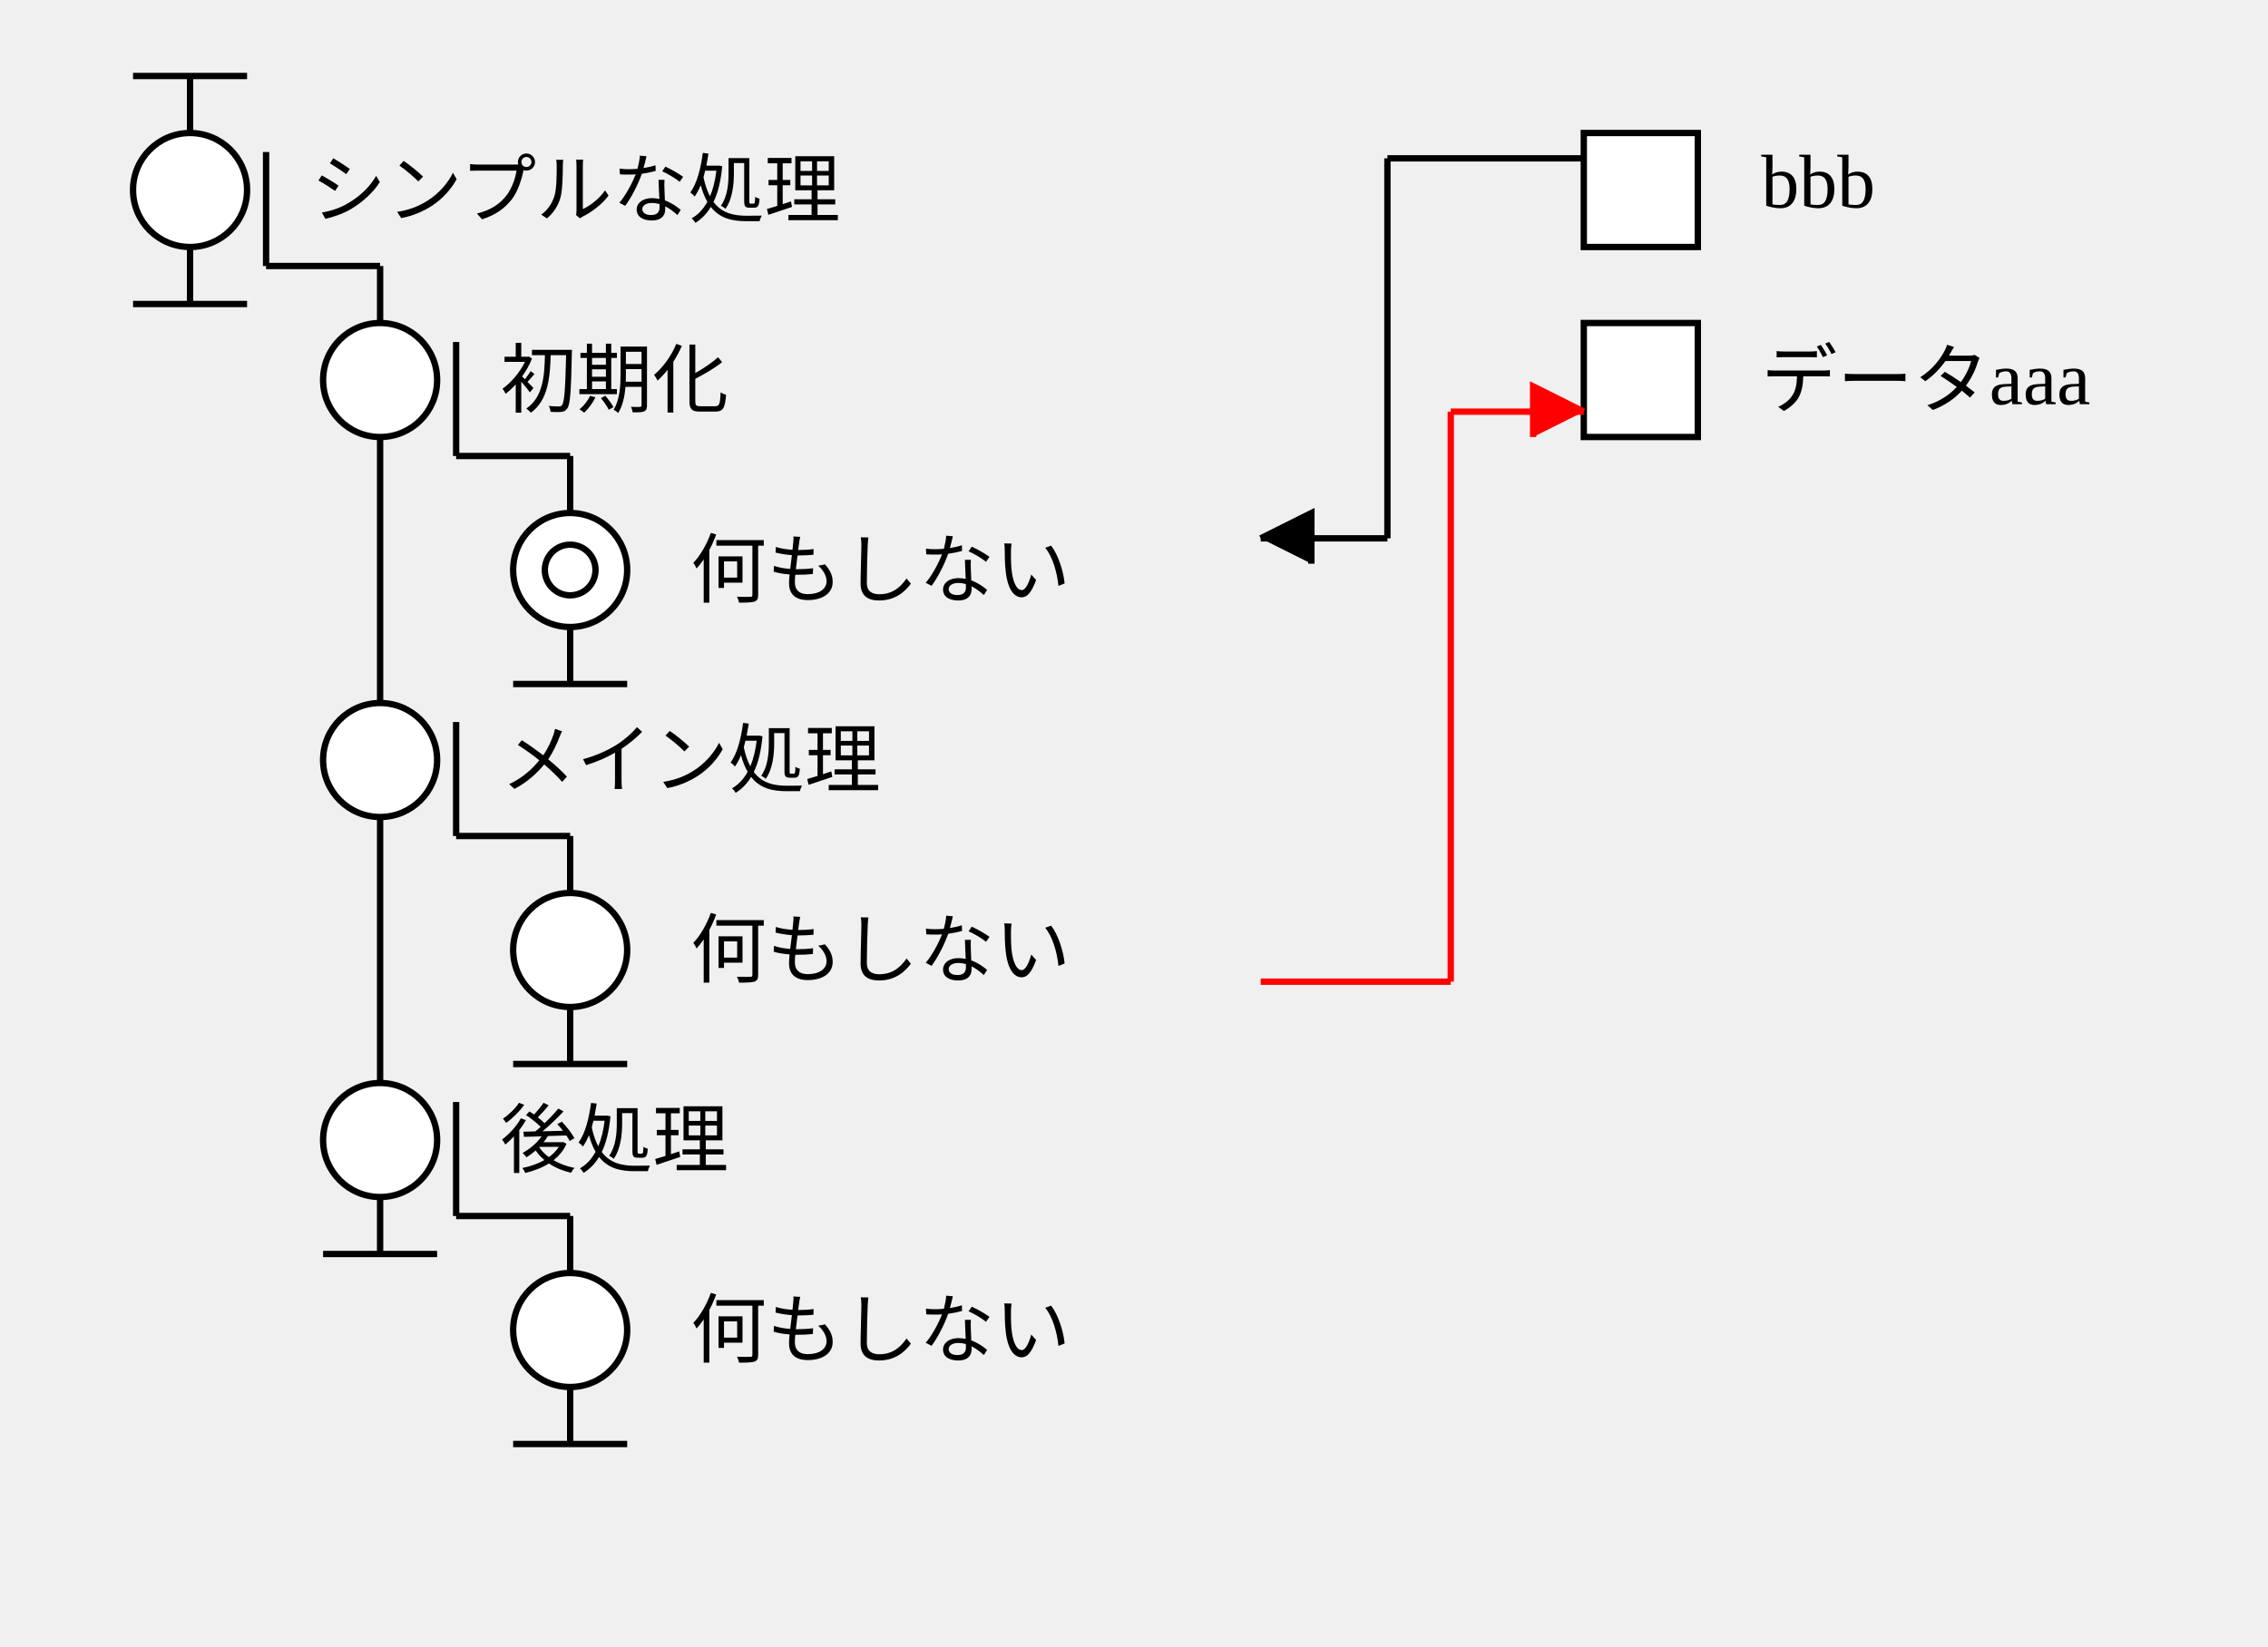
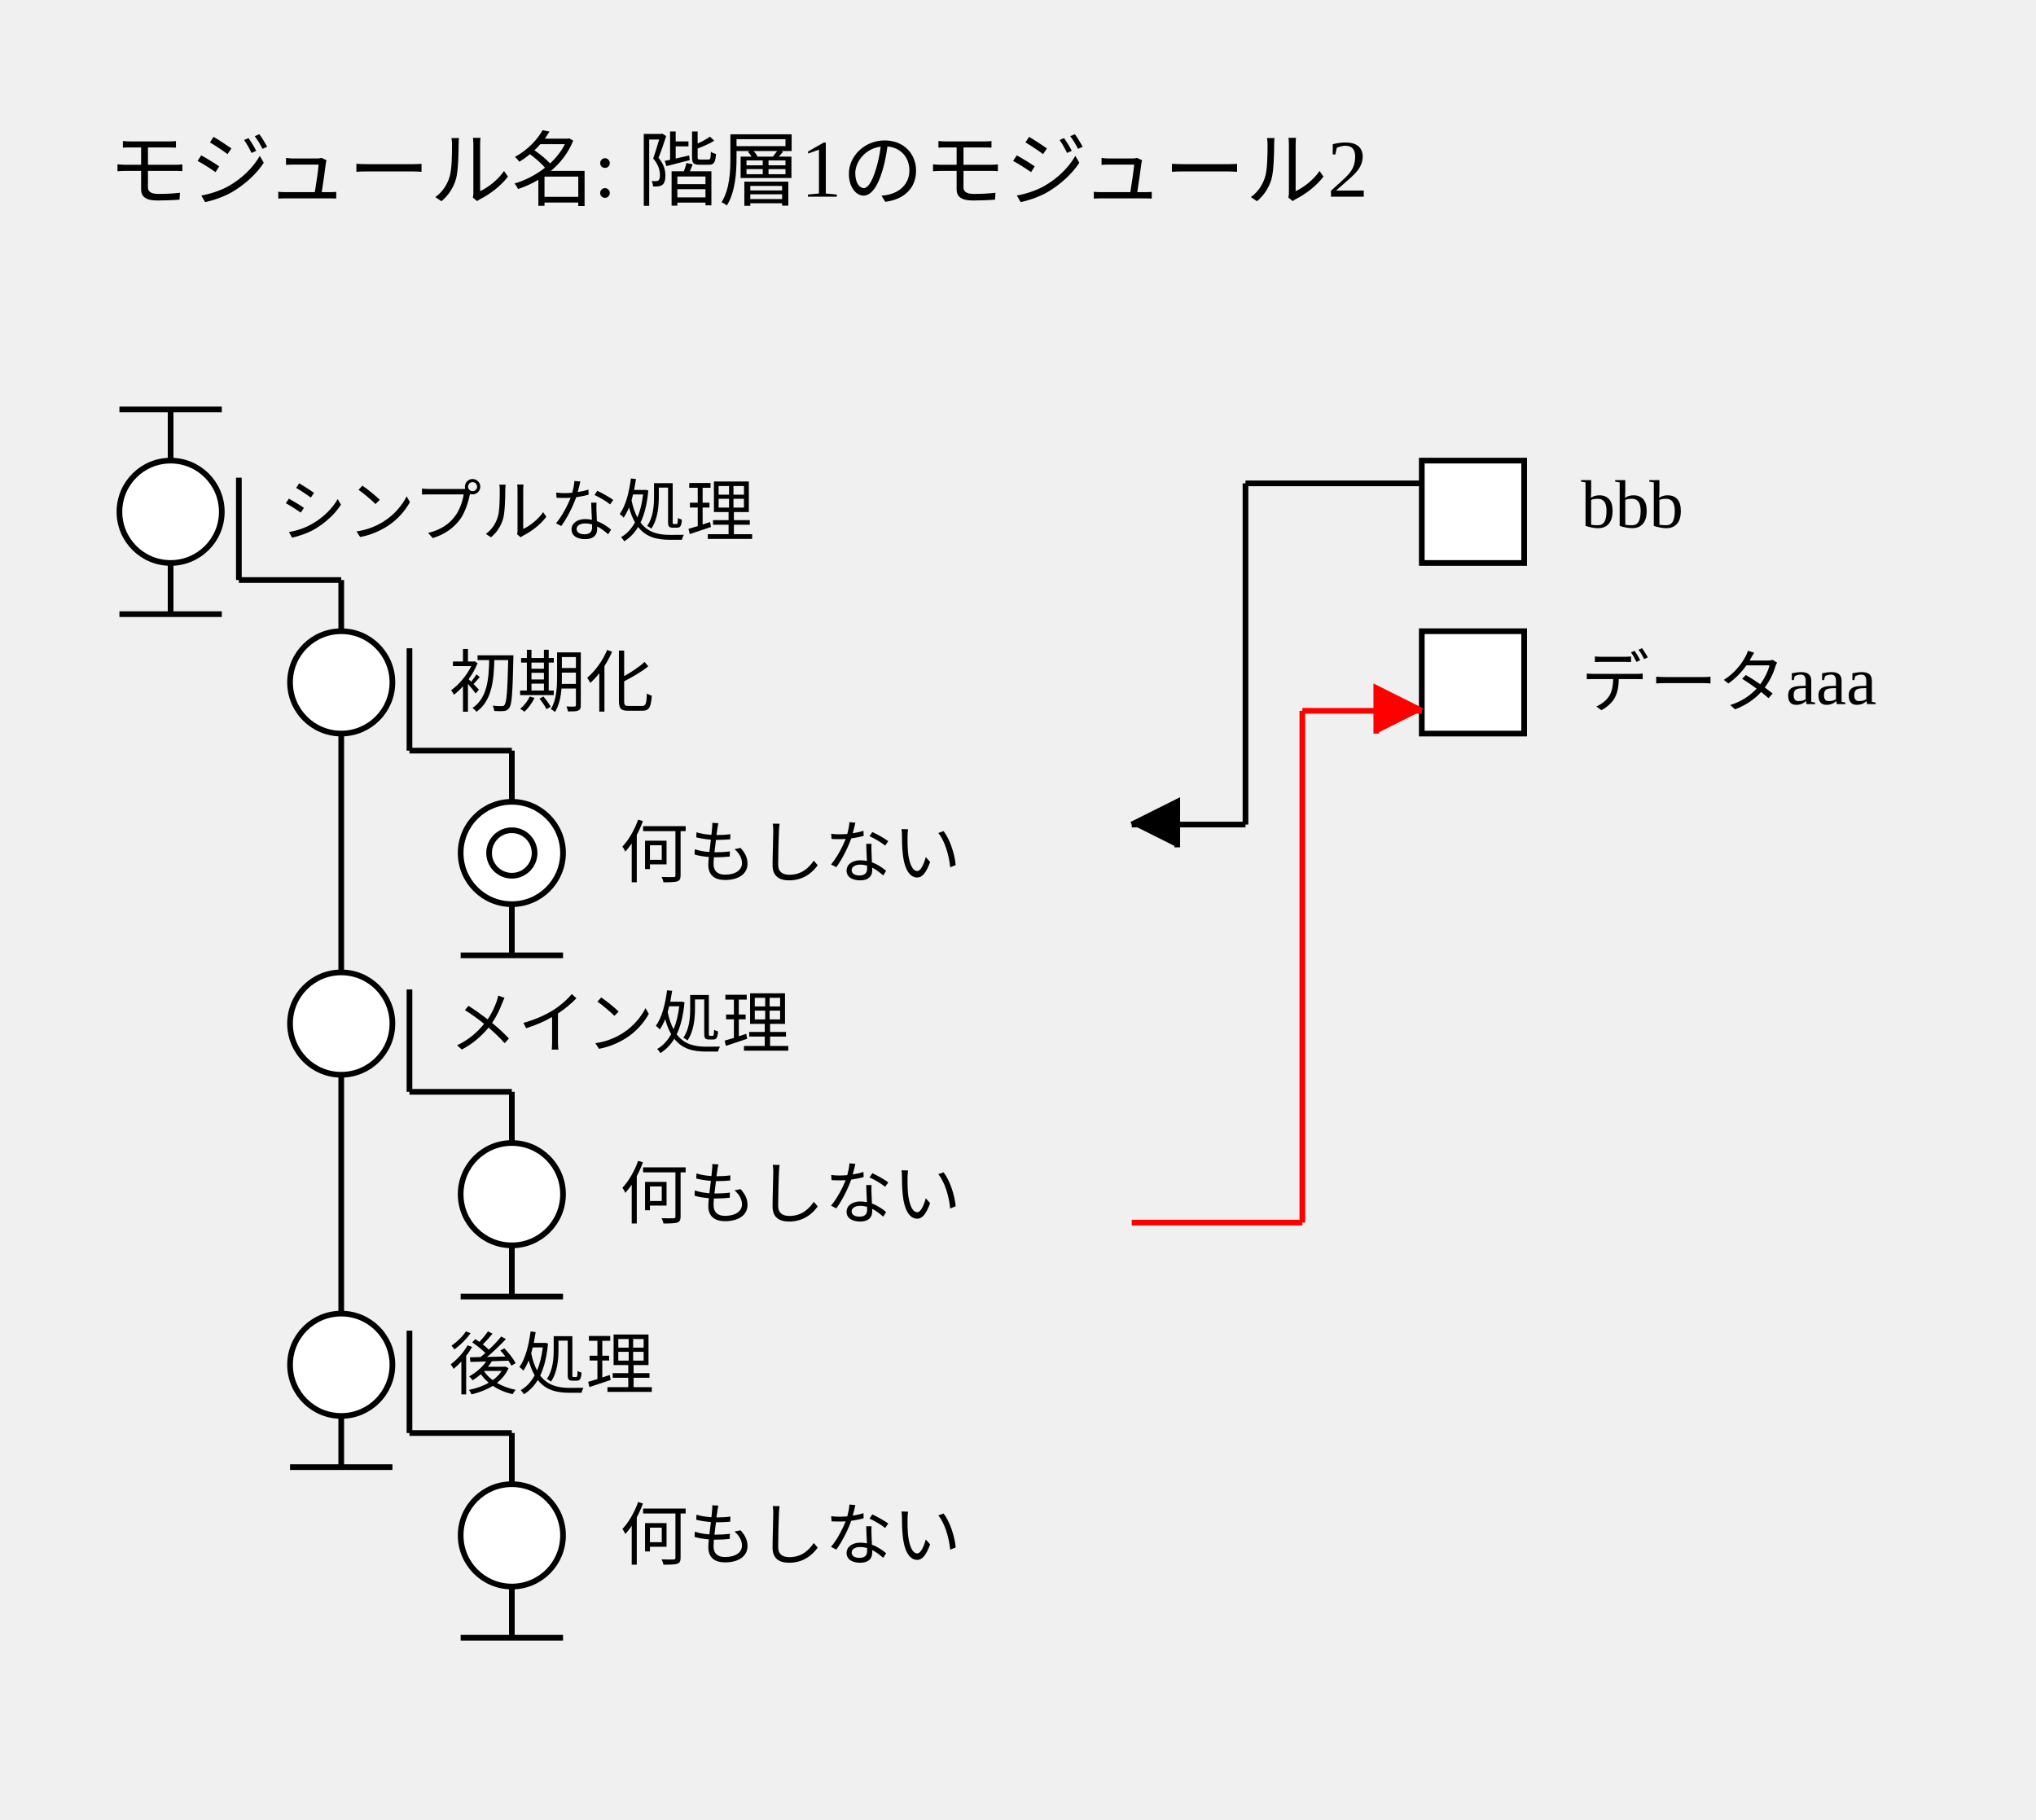
- <svg xmlns="http://www.w3.org/2000/svg" width="358" height="260" style="background-color: #808d81">
-   <circle cx="30" cy="30" r="9" fill="white" stroke="black" />
-   <text x="49" y="30" text-anchor="start" dominant-baseline="middle" font-size="100%" rotate="0">シンプルな処理</text>
-   <line x1="30" y1="12" x2="30" y2="21" stroke="black" />
-   <line x1="21" y1="12" x2="39" y2="12" stroke="black" />
-   <line x1="30" y1="39" x2="30" y2="48" stroke="black" />
-   <line x1="21" y1="48" x2="39" y2="48" stroke="black" />
-   <circle cx="60" cy="60" r="9" fill="white" stroke="black" />
-   <text x="79" y="60" text-anchor="start" dominant-baseline="middle" font-size="100%" rotate="0">初期化</text>
-   <line x1="60" y1="42" x2="60" y2="51" stroke="black" />
-   <line x1="42" y1="42" x2="60" y2="42" stroke="black" />
-   <line x1="42" y1="24" x2="42" y2="42" stroke="black" />
-   <circle cx="90" cy="90" r="9" fill="white" stroke="black" />
-   <circle cx="90" cy="90" r="4" fill="white" stroke="black" />
-   <text x="109" y="90" text-anchor="start" dominant-baseline="middle" font-size="100%" rotate="0">何もしない</text>
-   <line x1="90" y1="99" x2="90" y2="108" stroke="black" />
-   <line x1="81" y1="108" x2="99" y2="108" stroke="black" />
-   <line x1="90" y1="72" x2="90" y2="81" stroke="black" />
-   <line x1="72" y1="72" x2="90" y2="72" stroke="black" />
-   <line x1="72" y1="54" x2="72" y2="72" stroke="black" />
+ <svg xmlns="http://www.w3.org/2000/svg" width="358" height="320" style="background-color: #808d81">
+   <text x="19" y="30" text-anchor="start" dominant-baseline="middle" font-size="120%" rotate="0">モジュール名: 階層1のモジュール2</text>
+   <circle cx="30" cy="90" r="9" fill="white" stroke="black" />
+   <text x="49" y="90" text-anchor="start" dominant-baseline="middle" font-size="100%" rotate="0">シンプルな処理</text>
+   <line x1="30" y1="72" x2="30" y2="81" stroke="black" />
+   <line x1="21" y1="72" x2="39" y2="72" stroke="black" />
+   <line x1="30" y1="99" x2="30" y2="108" stroke="black" />
+   <line x1="21" y1="108" x2="39" y2="108" stroke="black" />
  <circle cx="60" cy="120" r="9" fill="white" stroke="black" />
-   <text x="79" y="120" text-anchor="start" dominant-baseline="middle" font-size="100%" rotate="0">メイン処理</text>
-   <line x1="60" y1="69" x2="60" y2="111" stroke="black" />
+   <text x="79" y="120" text-anchor="start" dominant-baseline="middle" font-size="100%" rotate="0">初期化</text>
+   <line x1="60" y1="102" x2="60" y2="111" stroke="black" />
+   <line x1="42" y1="102" x2="60" y2="102" stroke="black" />
+   <line x1="42" y1="84" x2="42" y2="102" stroke="black" />
  <circle cx="90" cy="150" r="9" fill="white" stroke="black" />
+   <circle cx="90" cy="150" r="4" fill="white" stroke="black" />
  <text x="109" y="150" text-anchor="start" dominant-baseline="middle" font-size="100%" rotate="0">何もしない</text>
  <line x1="90" y1="159" x2="90" y2="168" stroke="black" />
  <line x1="81" y1="168" x2="99" y2="168" stroke="black" />
  <line x1="90" y1="132" x2="90" y2="141" stroke="black" />
  <line x1="72" y1="132" x2="90" y2="132" stroke="black" />
  <line x1="72" y1="114" x2="72" y2="132" stroke="black" />
  <circle cx="60" cy="180" r="9" fill="white" stroke="black" />
-   <text x="79" y="180" text-anchor="start" dominant-baseline="middle" font-size="100%" rotate="0">後処理</text>
+   <text x="79" y="180" text-anchor="start" dominant-baseline="middle" font-size="100%" rotate="0">メイン処理</text>
  <line x1="60" y1="129" x2="60" y2="171" stroke="black" />
-   <line x1="60" y1="189" x2="60" y2="198" stroke="black" />
-   <line x1="51" y1="198" x2="69" y2="198" stroke="black" />
  <circle cx="90" cy="210" r="9" fill="white" stroke="black" />
  <text x="109" y="210" text-anchor="start" dominant-baseline="middle" font-size="100%" rotate="0">何もしない</text>
  <line x1="90" y1="219" x2="90" y2="228" stroke="black" />
  <line x1="81" y1="228" x2="99" y2="228" stroke="black" />
  <line x1="90" y1="192" x2="90" y2="201" stroke="black" />
  <line x1="72" y1="192" x2="90" y2="192" stroke="black" />
  <line x1="72" y1="174" x2="72" y2="192" stroke="black" />
-   <line x1="199" y1="85" x2="219" y2="85" stroke="black" />
-   <path d="M 199 85 L 207 81 L 207 89" stroke="black" fill="black" />
-   <line x1="199" y1="155" x2="229" y2="155" stroke="red" />
-   <rect x="250" y="21" width="18" height="18" fill="white" stroke="black" />
-   <text x="278" y="30" text-anchor="start" dominant-baseline="middle" font-size="100%" rotate="0">bbb</text>
-   <rect x="250" y="51" width="18" height="18" fill="white" stroke="black" />
-   <text x="278" y="60" text-anchor="start" dominant-baseline="middle" font-size="100%" rotate="0">データaaa</text>
-   <line x1="219" y1="25" x2="250" y2="25" stroke="black" />
-   <line x1="229" y1="65" x2="250" y2="65" stroke="red" />
-   <path d="M 250 65 L 242 61 L 242 69" stroke="red" fill="red" />
-   <line x1="219" y1="25" x2="219" y2="85" stroke="black" />
-   <line x1="229" y1="65" x2="229" y2="155" stroke="red" />
+   <circle cx="60" cy="240" r="9" fill="white" stroke="black" />
+   <text x="79" y="240" text-anchor="start" dominant-baseline="middle" font-size="100%" rotate="0">後処理</text>
+   <line x1="60" y1="189" x2="60" y2="231" stroke="black" />
+   <line x1="60" y1="249" x2="60" y2="258" stroke="black" />
+   <line x1="51" y1="258" x2="69" y2="258" stroke="black" />
+   <circle cx="90" cy="270" r="9" fill="white" stroke="black" />
+   <text x="109" y="270" text-anchor="start" dominant-baseline="middle" font-size="100%" rotate="0">何もしない</text>
+   <line x1="90" y1="279" x2="90" y2="288" stroke="black" />
+   <line x1="81" y1="288" x2="99" y2="288" stroke="black" />
+   <line x1="90" y1="252" x2="90" y2="261" stroke="black" />
+   <line x1="72" y1="252" x2="90" y2="252" stroke="black" />
+   <line x1="72" y1="234" x2="72" y2="252" stroke="black" />
+   <line x1="199" y1="145" x2="219" y2="145" stroke="black" />
+   <path d="M 199 145 L 207 141 L 207 149" stroke="black" fill="black" />
+   <line x1="199" y1="215" x2="229" y2="215" stroke="red" />
+   <rect x="250" y="81" width="18" height="18" fill="white" stroke="black" />
+   <text x="278" y="90" text-anchor="start" dominant-baseline="middle" font-size="100%" rotate="0">bbb</text>
+   <rect x="250" y="111" width="18" height="18" fill="white" stroke="black" />
+   <text x="278" y="120" text-anchor="start" dominant-baseline="middle" font-size="100%" rotate="0">データaaa</text>
+   <line x1="219" y1="85" x2="250" y2="85" stroke="black" />
+   <line x1="229" y1="125" x2="250" y2="125" stroke="red" />
+   <path d="M 250 125 L 242 121 L 242 129" stroke="red" fill="red" />
+   <line x1="219" y1="85" x2="219" y2="145" stroke="black" />
+   <line x1="229" y1="125" x2="229" y2="215" stroke="red" />
</svg>
